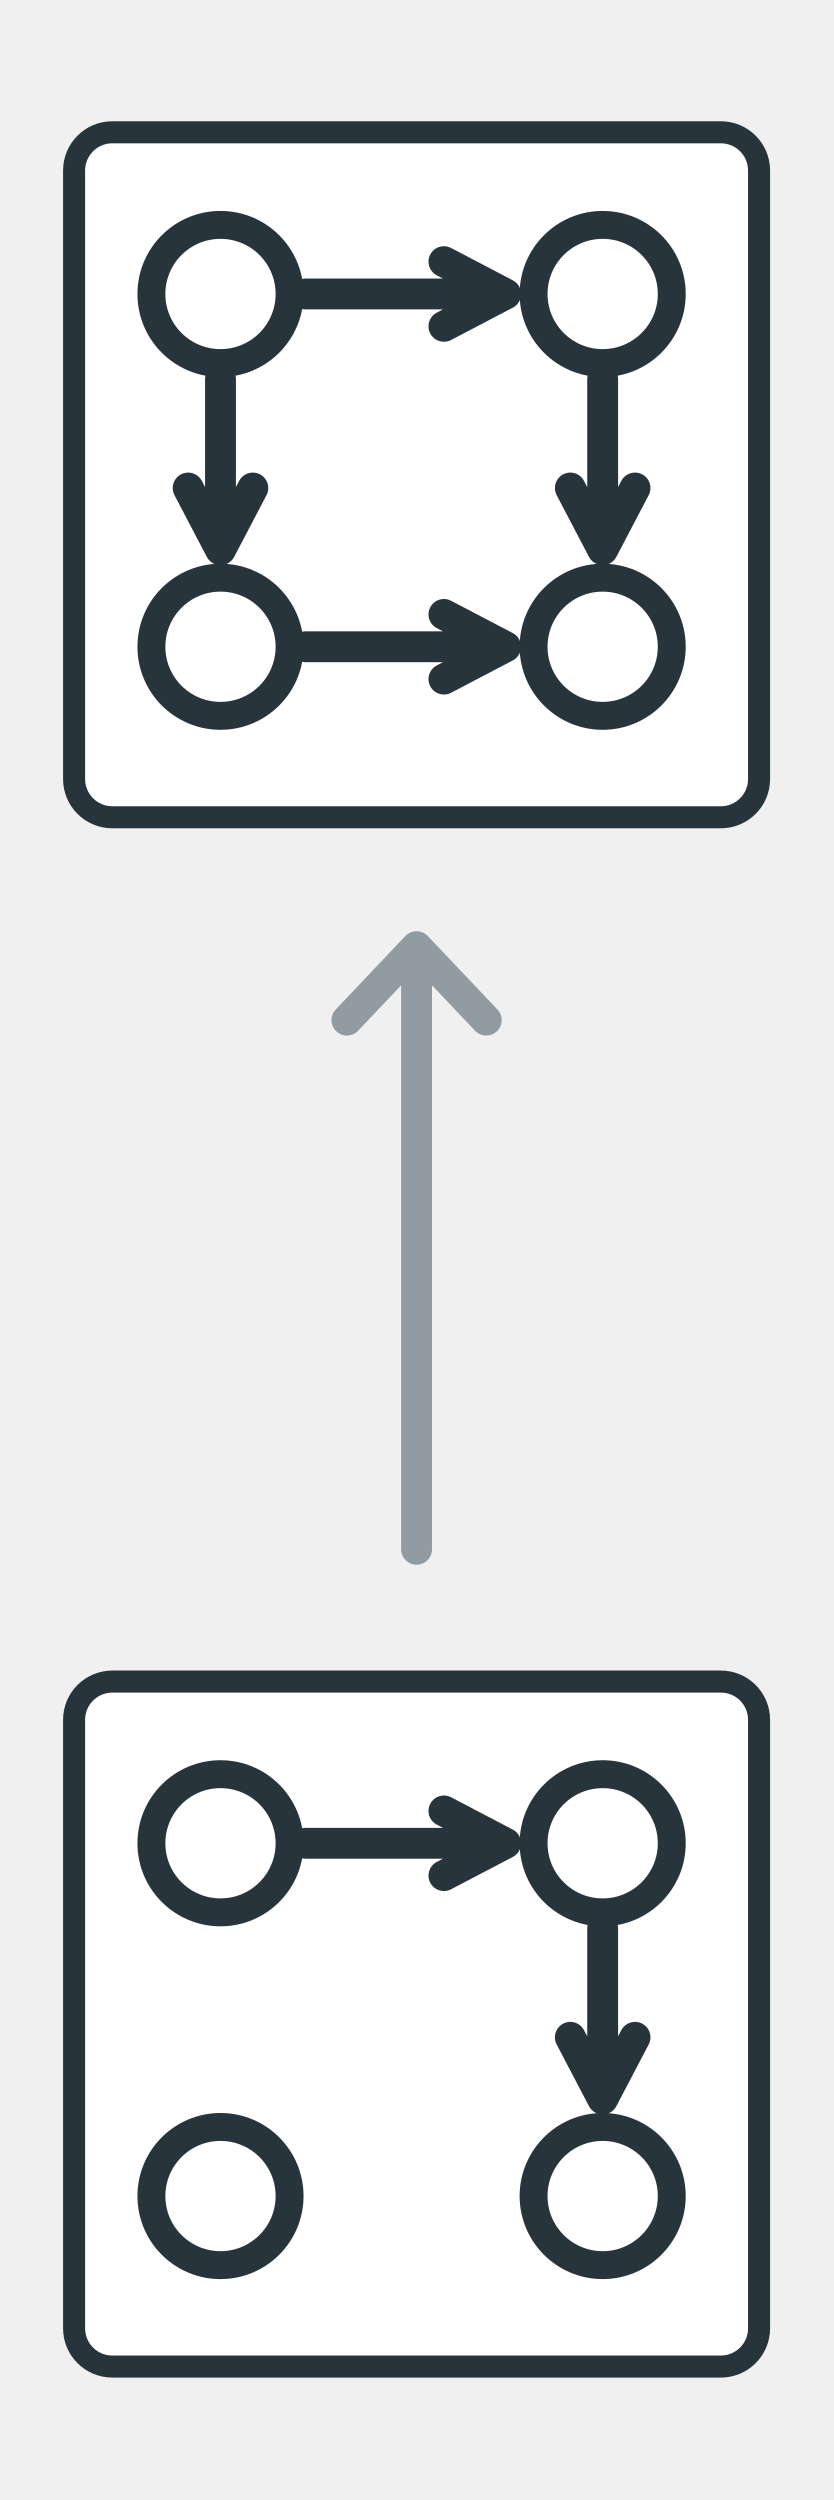
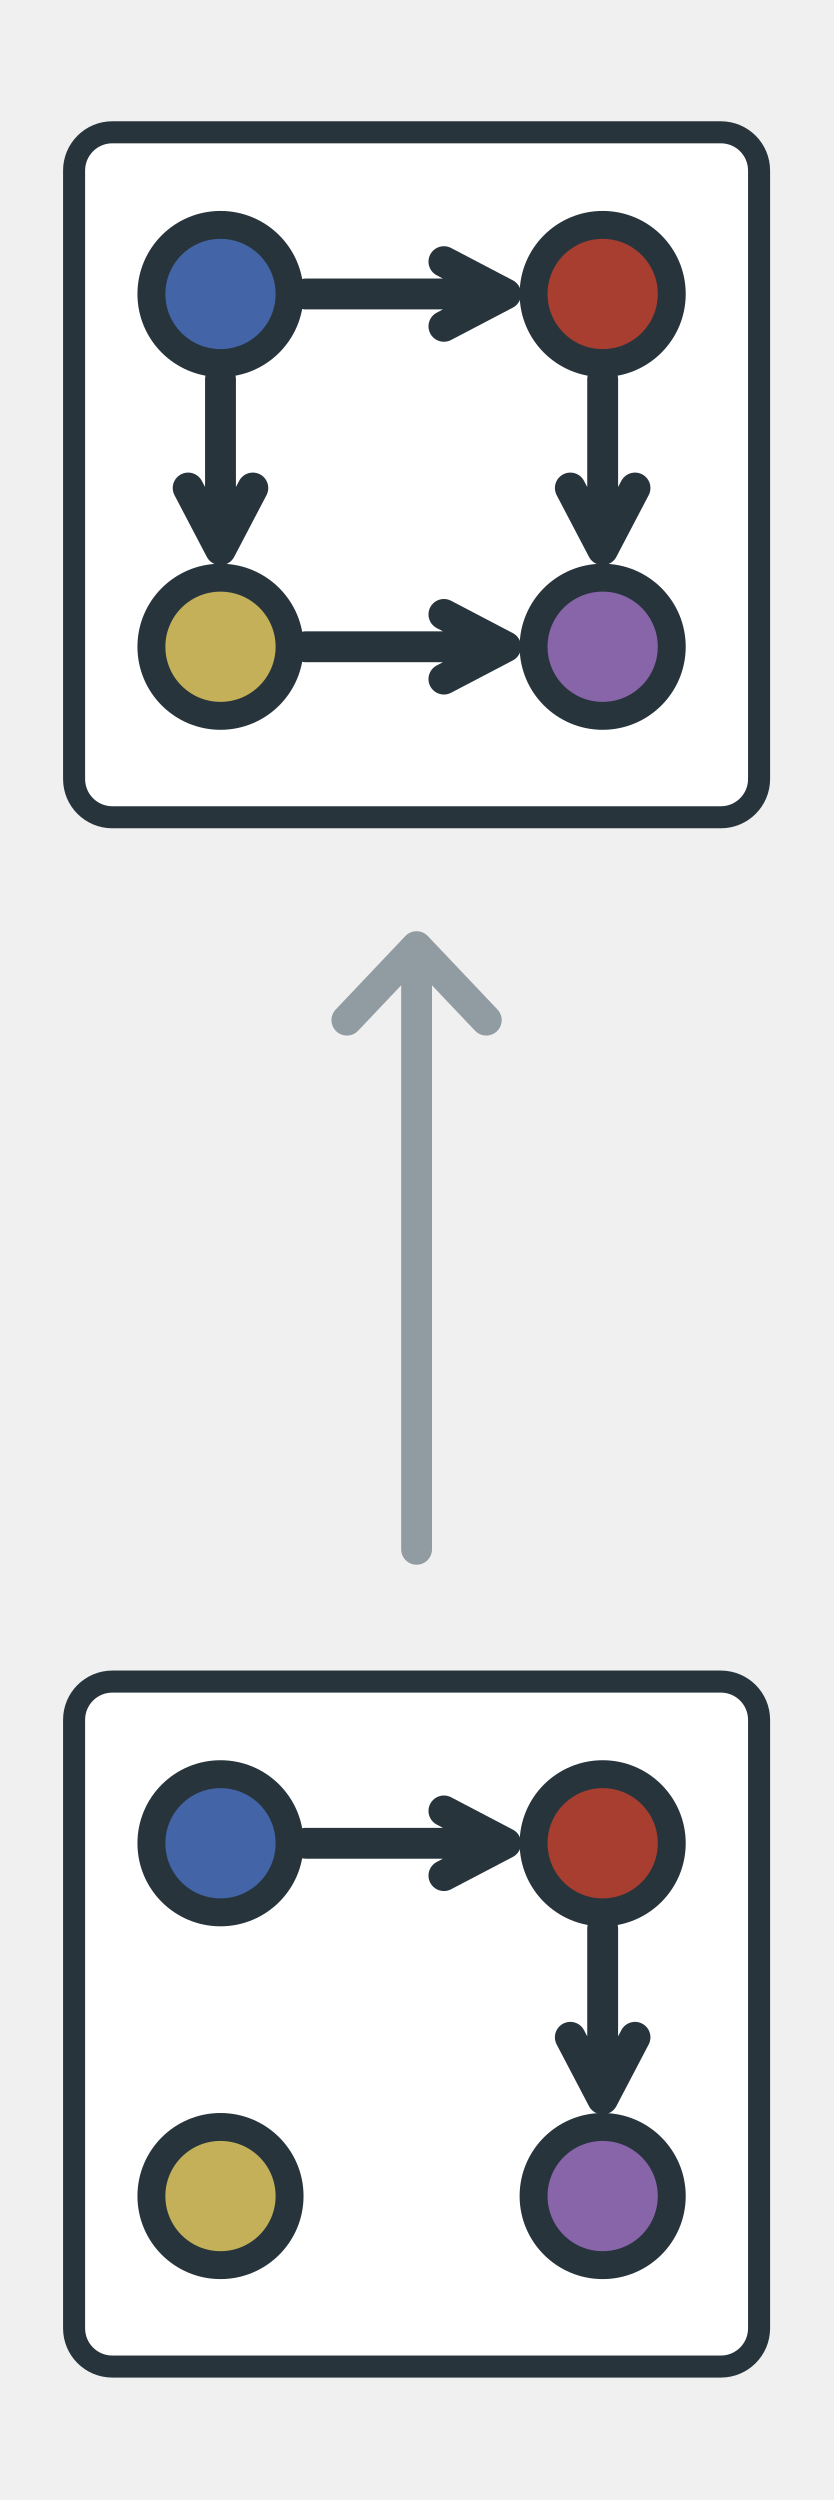
<svg xmlns="http://www.w3.org/2000/svg" width="10mm" height="30mm" viewBox="0 0 28.346 85.039">
  <g stroke-linecap="round" stroke-linejoin="round">
    <rect x="2.52" y="4.5" width="23.3" height="23.3" rx="1.3" fill="white" stroke="#27343c" stroke-width="0.75" />
    <rect x="2.52" y="57.2" width="23.3" height="23.3" rx="1.3" fill="white" stroke="#27343c" stroke-width="0.75" />
    <path d="M 10.40,10.00 L 17.20,10.00 M 15.10,11.10 L 17.20,10.00 L 15.10,8.90" fill="none" stroke="#27343c" stroke-width="1.05" />
    <path d="M 7.50,12.90 L 7.50,18.70 M 6.40,16.60 L 7.50,18.70 L 8.60,16.60" fill="none" stroke="#27343c" stroke-width="1.05" />
    <path d="M 20.50,12.90 L 20.50,18.70 M 19.40,16.60 L 20.50,18.70 L 21.60,16.60" fill="none" stroke="#27343c" stroke-width="1.05" />
    <path d="M 10.40,22.00 L 17.20,22.00 M 15.10,23.10 L 17.20,22.00 L 15.10,20.90" fill="none" stroke="#27343c" stroke-width="1.05" />
-     <circle cx="7.5" cy="10" r="2.35" fill="white" stroke="#27343c" stroke-width="0.95" />
-     <circle cx="20.5" cy="10" r="2.35" fill="white" stroke="#27343c" stroke-width="0.95" />
-     <circle cx="7.5" cy="22" r="2.35" fill="white" stroke="#27343c" stroke-width="0.95" />
-     <circle cx="20.5" cy="22" r="2.35" fill="white" stroke="#27343c" stroke-width="0.95" />
+     <circle cx="7.5" cy="10" r="2.35" fill="#4364a6" stroke="#27343c" stroke-width="0.95" />
+     <circle cx="20.5" cy="10" r="2.35" fill="#a73e30" stroke="#27343c" stroke-width="0.95" />
+     <circle cx="7.5" cy="22" r="2.35" fill="#c3b058" stroke="#27343c" stroke-width="0.95" />
+     <circle cx="20.5" cy="22" r="2.35" fill="#8864a8" stroke="#27343c" stroke-width="0.95" />
    <path d="M 10.40,62.70 L 17.20,62.70 M 15.10,63.80 L 17.20,62.70 L 15.10,61.60" fill="none" stroke="#27343c" stroke-width="1.05" />
    <path d="M 20.50,65.60 L 20.50,71.40 M 19.40,69.30 L 20.50,71.40 L 21.60,69.30" fill="none" stroke="#27343c" stroke-width="1.05" />
-     <circle cx="7.5" cy="62.7" r="2.35" fill="white" stroke="#27343c" stroke-width="0.95" />
-     <circle cx="20.5" cy="62.7" r="2.35" fill="white" stroke="#27343c" stroke-width="0.95" />
-     <circle cx="7.5" cy="74.7" r="2.35" fill="white" stroke="#27343c" stroke-width="0.95" />
-     <circle cx="20.5" cy="74.7" r="2.35" fill="white" stroke="#27343c" stroke-width="0.95" />
+     <circle cx="7.5" cy="62.7" r="2.35" fill="#4364a6" stroke="#27343c" stroke-width="0.95" />
+     <circle cx="20.5" cy="62.7" r="2.35" fill="#a73e30" stroke="#27343c" stroke-width="0.95" />
+     <circle cx="7.5" cy="74.7" r="2.35" fill="#c3b058" stroke="#27343c" stroke-width="0.95" />
+     <circle cx="20.5" cy="74.7" r="2.35" fill="#8864a8" stroke="#27343c" stroke-width="0.95" />
    <path d="M 14.17,52.7 V 32.2 M 11.8,34.7 L 14.17,32.2 L 16.54,34.7" fill="none" stroke="#919ba2" stroke-width="1.05" />
  </g>
</svg>
